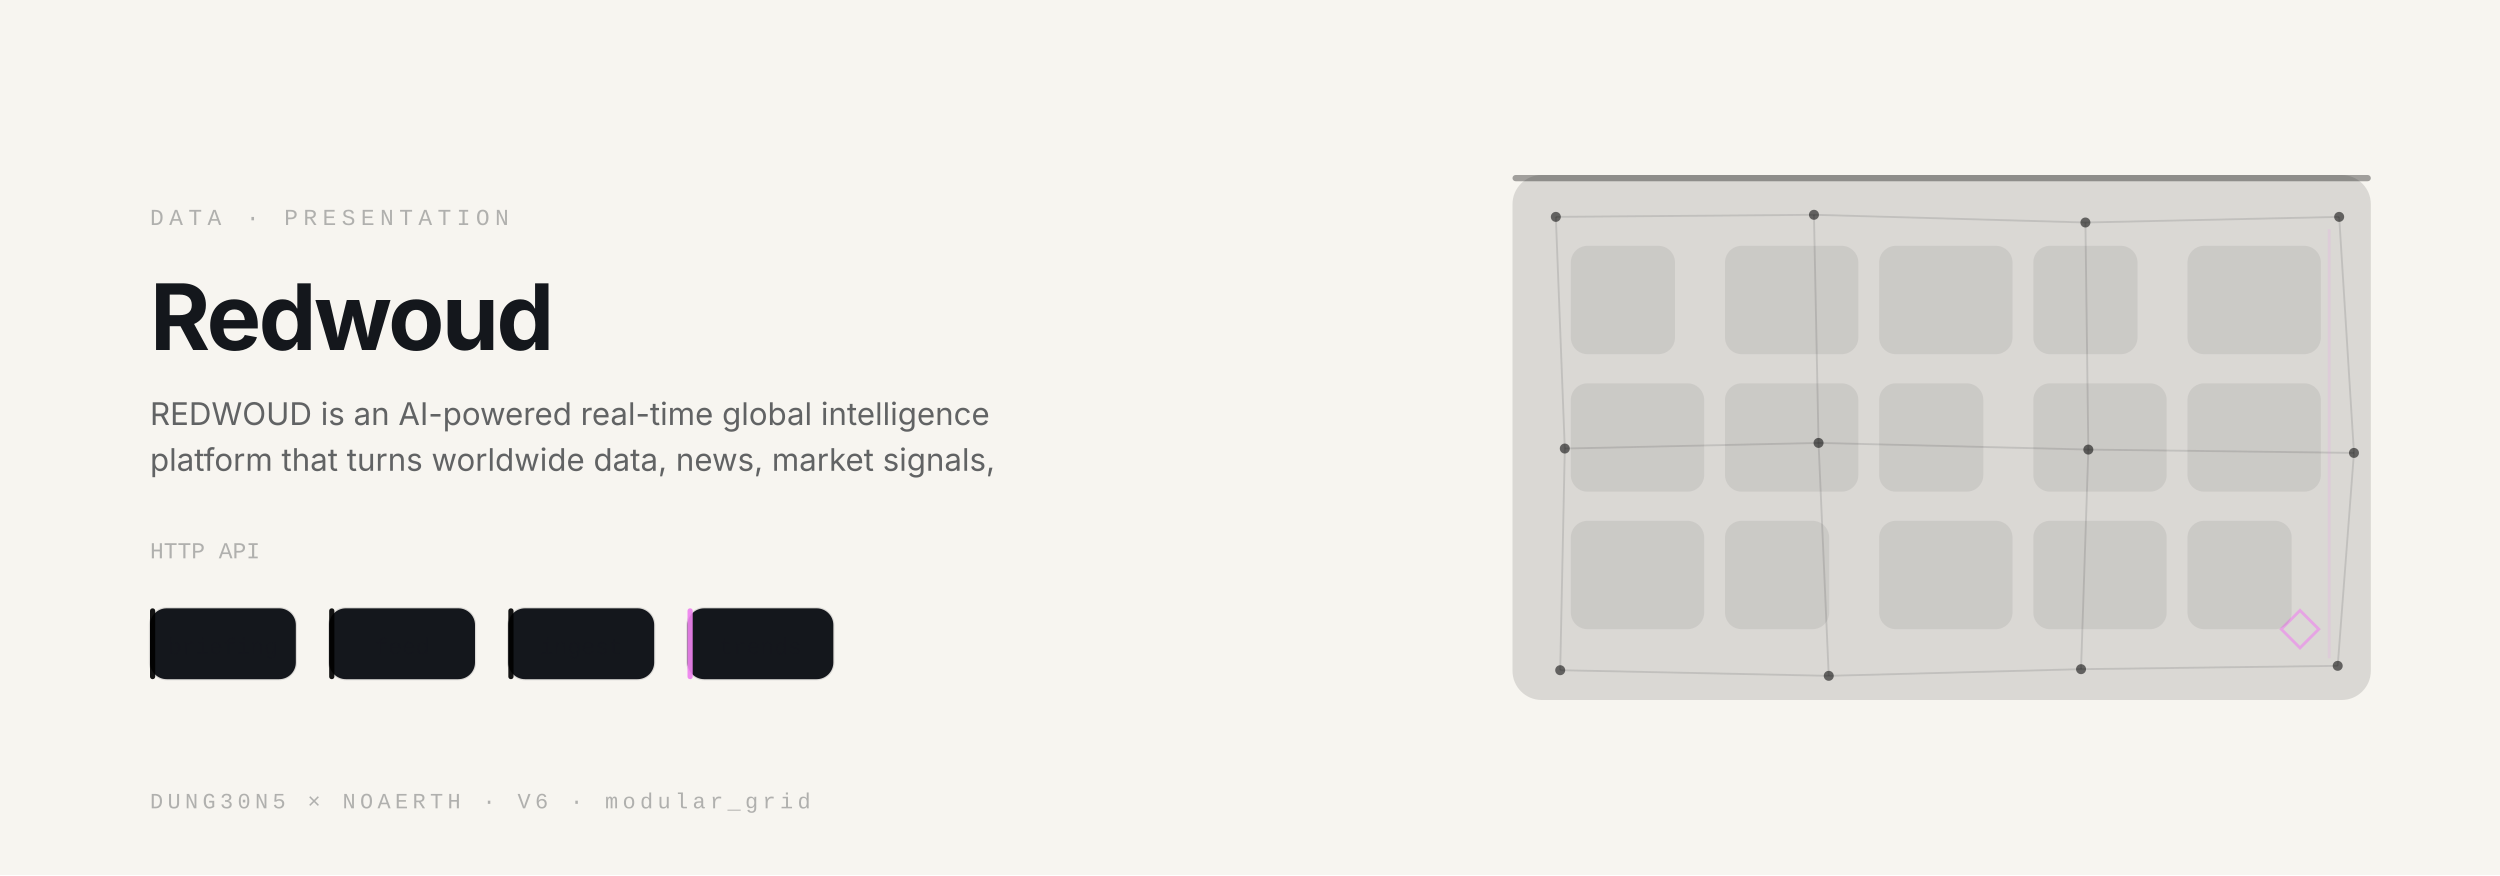
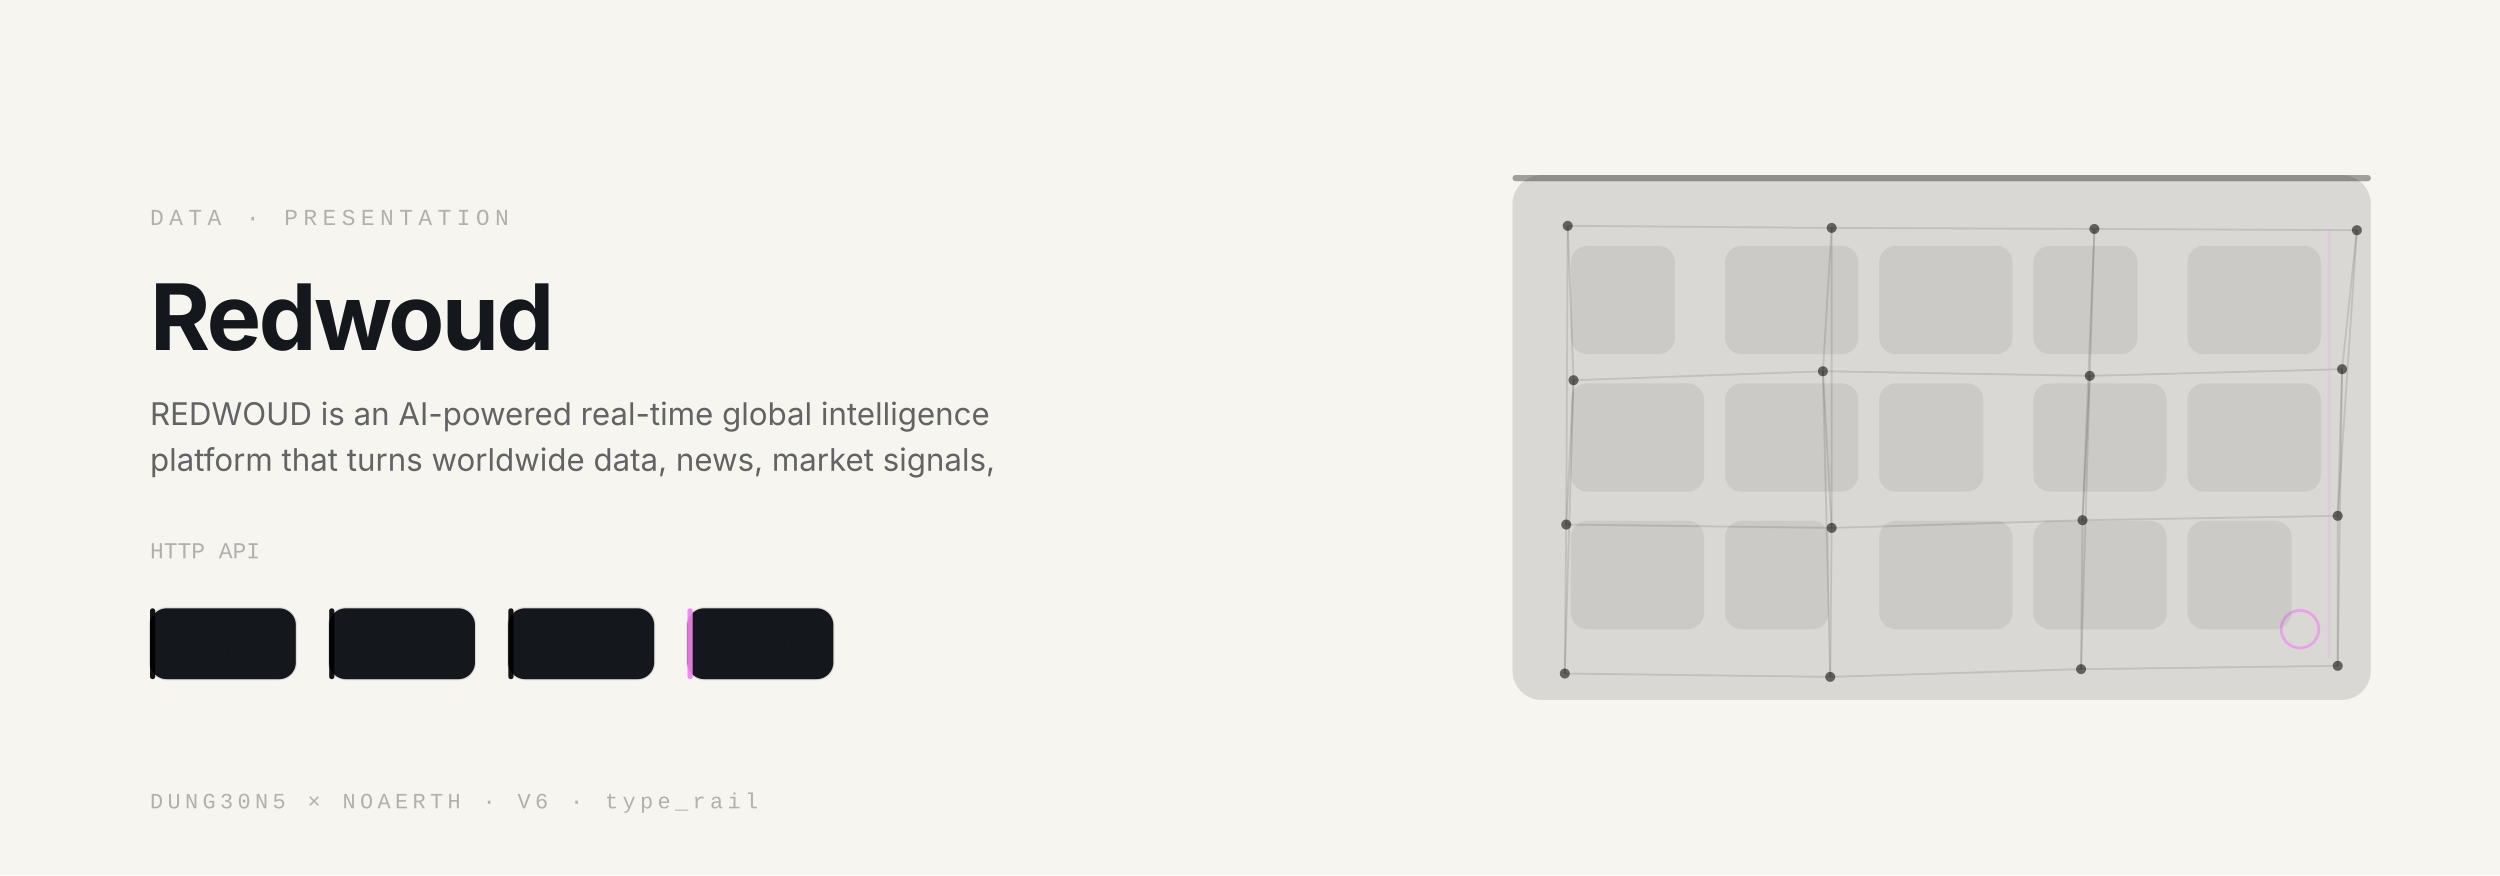
<svg xmlns="http://www.w3.org/2000/svg" viewBox="0 0 1200 420" width="1200" height="420" role="img" aria-label="Redwoud: a composed grid assembles and a sweep resolves it">
  <rect width="1200" height="420" fill="#f7f5f0" />
  <text x="72" y="108" font-family="ui-monospace, SFMono-Regular, Menlo, Monaco, Consolas, 'Liberation Mono', monospace" font-size="11" letter-spacing="2.6" fill="#14171c4f">DATA · PRESENTATION</text>
  <text x="72" y="168" font-family="-apple-system, BlinkMacSystemFont, 'Segoe UI', Inter, Helvetica, Arial, sans-serif" font-size="44" font-weight="660" letter-spacing="-1.2" fill="#14171c">Redwoud</text>
  <text x="72" y="204" font-family="-apple-system, BlinkMacSystemFont, 'Segoe UI', Inter, Helvetica, Arial, sans-serif" font-size="15" fill="#14171ca8">REDWOUD is an AI-powered real-time global intelligence</text>
  <text x="72" y="226" font-family="-apple-system, BlinkMacSystemFont, 'Segoe UI', Inter, Helvetica, Arial, sans-serif" font-size="15" fill="#14171ca8">platform that turns worldwide data, news, market signals,</text>
  <text x="72" y="268" font-family="ui-monospace, SFMono-Regular, Menlo, Monaco, Consolas, 'Liberation Mono', monospace" font-size="11" fill="#14171c4f">HTTP API</text>
  <rect x="72.0" y="292.0" width="70.0" height="34.0" rx="8" fill="#14171c" stroke="#14171c1f" stroke-width="1.1" />
  <rect x="72.0" y="292.0" width="2.5" height="34.0" rx="1.2" fill="mint" opacity="0.92" />
  <text x="107.0" y="314" font-family="ui-monospace, SFMono-Regular, Menlo, Monaco, Consolas, 'Liberation Mono', monospace" font-size="11" fill="#14171c" fill-opacity="0.82" text-anchor="middle">briefing</text>
  <rect x="158.0" y="292.0" width="70.0" height="34.0" rx="8" fill="#14171c" stroke="#14171c1f" stroke-width="1.1" />
  <rect x="158.0" y="292.0" width="2.5" height="34.0" rx="1.2" fill="mint" opacity="0.92" />
  <text x="193.0" y="314" font-family="ui-monospace, SFMono-Regular, Menlo, Monaco, Consolas, 'Liberation Mono', monospace" font-size="11" fill="#14171c" fill-opacity="0.82" text-anchor="middle">feed</text>
  <rect x="244.0" y="292.0" width="70.0" height="34.0" rx="8" fill="#14171c" stroke="#14171c1f" stroke-width="1.1" />
  <rect x="244.0" y="292.0" width="2.5" height="34.0" rx="1.2" fill="mint" opacity="0.92" />
  <text x="279.0" y="314" font-family="ui-monospace, SFMono-Regular, Menlo, Monaco, Consolas, 'Liberation Mono', monospace" font-size="11" fill="#14171c" fill-opacity="0.82" text-anchor="middle">ingest</text>
  <rect x="330.0" y="292.0" width="70.0" height="34.0" rx="8" fill="#14171c" stroke="#14171c1f" stroke-width="1.1" />
  <rect x="330.0" y="292.0" width="2.5" height="34.0" rx="1.2" fill="violet" opacity="0.92" />
  <text x="365.0" y="314" font-family="ui-monospace, SFMono-Regular, Menlo, Monaco, Consolas, 'Liberation Mono', monospace" font-size="11" fill="#14171c" fill-opacity="0.82" text-anchor="middle">trends</text>
  <rect x="726.0" y="84.0" width="412.0" height="252.0" rx="14" fill="mint" fill-opacity="0.12" />
  <rect x="729.0" y="87.0" width="406.0" height="246.0" rx="12" fill="none" stroke="mint" stroke-width="1" stroke-opacity="0.18" />
-   <line x1="746.8" y1="104.1" x2="870.7" y2="103.1" stroke="#14171c1f" stroke-width="0.9" />
-   <line x1="746.8" y1="104.1" x2="751.1" y2="215.3" stroke="#14171c1f" stroke-width="0.9" />
-   <line x1="870.7" y1="103.1" x2="1001.0" y2="106.8" stroke="#14171c1f" stroke-width="0.9" />
-   <line x1="870.7" y1="103.1" x2="872.9" y2="212.6" stroke="#14171c1f" stroke-width="0.9" />
-   <line x1="1001.0" y1="106.8" x2="1122.8" y2="104.1" stroke="#14171c1f" stroke-width="0.9" />
-   <line x1="1001.0" y1="106.8" x2="1002.4" y2="215.8" stroke="#14171c1f" stroke-width="0.9" />
-   <line x1="1122.8" y1="104.1" x2="1129.9" y2="217.4" stroke="#14171c1f" stroke-width="0.9" />
-   <line x1="751.1" y1="215.3" x2="872.9" y2="212.6" stroke="#14171c1f" stroke-width="0.9" />
-   <line x1="751.1" y1="215.3" x2="748.9" y2="321.7" stroke="#14171c1f" stroke-width="0.9" />
-   <line x1="872.9" y1="212.6" x2="1002.4" y2="215.8" stroke="#14171c1f" stroke-width="0.9" />
-   <line x1="872.9" y1="212.6" x2="877.8" y2="324.4" stroke="#14171c1f" stroke-width="0.9" />
-   <line x1="1002.4" y1="215.8" x2="1129.9" y2="217.4" stroke="#14171c1f" stroke-width="0.9" />
-   <line x1="1002.4" y1="215.8" x2="998.9" y2="321.2" stroke="#14171c1f" stroke-width="0.9" />
-   <line x1="1129.9" y1="217.4" x2="1122.1" y2="319.6" stroke="#14171c1f" stroke-width="0.9" />
-   <line x1="748.9" y1="321.7" x2="877.8" y2="324.4" stroke="#14171c1f" stroke-width="0.9" />
-   <line x1="877.8" y1="324.4" x2="998.9" y2="321.2" stroke="#14171c1f" stroke-width="0.9" />
+   <line x1="752.5" y1="108.4" x2="879.2" y2="109.4" stroke="#14171c1f" stroke-width="0.9" />
+   <line x1="752.5" y1="108.4" x2="755.3" y2="182.5" stroke="#14171c1f" stroke-width="0.9" />
+   <line x1="752.5" y1="108.4" x2="751.8" y2="251.8" stroke="#14171c1f" stroke-width="0.9" />
+   <line x1="879.2" y1="109.4" x2="1005.3" y2="109.9" stroke="#14171c1f" stroke-width="0.9" />
+   <line x1="879.2" y1="109.4" x2="875.0" y2="178.2" stroke="#14171c1f" stroke-width="0.9" />
+   <line x1="879.2" y1="109.4" x2="879.2" y2="253.4" stroke="#14171c1f" stroke-width="0.9" />
+   <line x1="1005.3" y1="109.9" x2="1131.3" y2="110.5" stroke="#14171c1f" stroke-width="0.9" />
+   <line x1="1005.3" y1="109.9" x2="1003.1" y2="180.4" stroke="#14171c1f" stroke-width="0.9" />
+   <line x1="1005.3" y1="109.9" x2="999.6" y2="249.7" stroke="#14171c1f" stroke-width="0.9" />
+   <line x1="1131.3" y1="110.5" x2="1124.2" y2="177.2" stroke="#14171c1f" stroke-width="0.9" />
+   <line x1="1131.3" y1="110.5" x2="1122.1" y2="247.6" stroke="#14171c1f" stroke-width="0.9" />
+   <line x1="755.3" y1="182.5" x2="875.0" y2="178.2" stroke="#14171c1f" stroke-width="0.9" />
+   <line x1="755.3" y1="182.5" x2="751.8" y2="251.8" stroke="#14171c1f" stroke-width="0.9" />
+   <line x1="755.3" y1="182.5" x2="751.1" y2="323.3" stroke="#14171c1f" stroke-width="0.9" />
+   <line x1="875.0" y1="178.2" x2="1003.1" y2="180.4" stroke="#14171c1f" stroke-width="0.9" />
+   <line x1="875.0" y1="178.2" x2="879.2" y2="253.4" stroke="#14171c1f" stroke-width="0.9" />
+   <line x1="875.0" y1="178.2" x2="878.5" y2="324.9" stroke="#14171c1f" stroke-width="0.9" />
+   <line x1="1003.1" y1="180.4" x2="1124.2" y2="177.2" stroke="#14171c1f" stroke-width="0.9" />
+   <line x1="1003.1" y1="180.4" x2="999.6" y2="249.7" stroke="#14171c1f" stroke-width="0.9" />
+   <line x1="1003.1" y1="180.4" x2="998.9" y2="321.2" stroke="#14171c1f" stroke-width="0.9" />
+   <line x1="1124.2" y1="177.2" x2="1122.1" y2="247.6" stroke="#14171c1f" stroke-width="0.9" />
+   <line x1="1124.2" y1="177.2" x2="1122.1" y2="319.6" stroke="#14171c1f" stroke-width="0.9" />
+   <line x1="751.8" y1="251.8" x2="879.2" y2="253.4" stroke="#14171c1f" stroke-width="0.9" />
+   <line x1="751.8" y1="251.8" x2="751.1" y2="323.3" stroke="#14171c1f" stroke-width="0.9" />
+   <line x1="879.2" y1="253.4" x2="999.6" y2="249.7" stroke="#14171c1f" stroke-width="0.9" />
+   <line x1="879.2" y1="253.4" x2="878.5" y2="324.9" stroke="#14171c1f" stroke-width="0.9" />
+   <line x1="999.6" y1="249.7" x2="1122.1" y2="247.6" stroke="#14171c1f" stroke-width="0.9" />
+   <line x1="999.6" y1="249.7" x2="998.9" y2="321.2" stroke="#14171c1f" stroke-width="0.9" />
+   <line x1="1122.1" y1="247.6" x2="1122.1" y2="319.6" stroke="#14171c1f" stroke-width="0.9" />
+   <line x1="751.1" y1="323.3" x2="878.5" y2="324.9" stroke="#14171c1f" stroke-width="0.9" />
+   <line x1="878.5" y1="324.9" x2="998.9" y2="321.2" stroke="#14171c1f" stroke-width="0.9" />
  <line x1="998.9" y1="321.2" x2="1122.1" y2="319.6" stroke="#14171c1f" stroke-width="0.9" />
-   <circle cx="746.8" cy="104.1" r="2.4" fill="mint" opacity="0.55" />
-   <circle cx="870.7" cy="103.1" r="2.4" fill="mint" opacity="0.55" />
-   <circle cx="1001.0" cy="106.8" r="2.4" fill="mint" opacity="0.55" />
-   <circle cx="1122.8" cy="104.1" r="2.4" fill="mint" opacity="0.55" />
-   <circle cx="751.1" cy="215.3" r="2.4" fill="mint" opacity="0.55" />
-   <circle cx="872.9" cy="212.6" r="2.4" fill="mint" opacity="0.55" />
-   <circle cx="1002.4" cy="215.8" r="2.4" fill="mint" opacity="0.55" />
-   <circle cx="1129.9" cy="217.4" r="2.4" fill="mint" opacity="0.55" />
-   <circle cx="748.9" cy="321.7" r="2.4" fill="mint" opacity="0.55" />
-   <circle cx="877.8" cy="324.4" r="2.4" fill="mint" opacity="0.55" />
+   <circle cx="752.5" cy="108.4" r="2.4" fill="mint" opacity="0.55" />
+   <circle cx="879.2" cy="109.4" r="2.4" fill="mint" opacity="0.55" />
+   <circle cx="1005.3" cy="109.9" r="2.4" fill="mint" opacity="0.55" />
+   <circle cx="1131.3" cy="110.5" r="2.4" fill="mint" opacity="0.55" />
+   <circle cx="755.3" cy="182.5" r="2.4" fill="mint" opacity="0.55" />
+   <circle cx="875.0" cy="178.2" r="2.4" fill="mint" opacity="0.55" />
+   <circle cx="1003.1" cy="180.4" r="2.4" fill="mint" opacity="0.55" />
+   <circle cx="1124.2" cy="177.2" r="2.4" fill="mint" opacity="0.55" />
+   <circle cx="751.8" cy="251.8" r="2.4" fill="mint" opacity="0.55" />
+   <circle cx="879.2" cy="253.4" r="2.4" fill="mint" opacity="0.55" />
+   <circle cx="999.6" cy="249.7" r="2.4" fill="mint" opacity="0.55" />
+   <circle cx="1122.1" cy="247.6" r="2.4" fill="mint" opacity="0.55" />
+   <circle cx="751.1" cy="323.3" r="2.4" fill="mint" opacity="0.55" />
+   <circle cx="878.5" cy="324.9" r="2.4" fill="mint" opacity="0.55" />
  <circle cx="998.9" cy="321.2" r="2.4" fill="mint" opacity="0.55" />
  <circle cx="1122.1" cy="319.6" r="2.4" fill="mint" opacity="0.55" />
  <rect x="726.0" y="84.0" width="412.0" height="3" rx="1.5" fill="mint" opacity="0.35" />
-   <path d="M1095.0 302.0 l9 -9 l9 9 l-9 9 z" fill="none" stroke="violet" stroke-width="1.4" opacity="0.6" />
+   <circle cx="1104.0" cy="302.0" r="9" fill="none" stroke="violet" stroke-width="1.4" opacity="0.6" />
  <rect x="754" y="118" width="50" height="52" rx="8" fill="mint" fill-opacity="0.08" stroke="mint" stroke-width="1" stroke-opacity="0.4" opacity="0.85" />
  <rect x="828" y="118" width="64" height="52" rx="8" fill="mint" fill-opacity="0.08" stroke="mint" stroke-width="1" stroke-opacity="0.4" opacity="0.85" />
  <rect x="902" y="118" width="64" height="52" rx="8" fill="mint" fill-opacity="0.08" stroke="mint" stroke-width="1" stroke-opacity="0.4" opacity="0.85" />
  <rect x="976" y="118" width="50" height="52" rx="8" fill="mint" fill-opacity="0.08" stroke="mint" stroke-width="1" stroke-opacity="0.4" opacity="0.85" />
  <rect x="1050" y="118" width="64" height="52" rx="8" fill="mint" fill-opacity="0.08" stroke="mint" stroke-width="1" stroke-opacity="0.4" opacity="0.85" />
  <rect x="754" y="184" width="64" height="52" rx="8" fill="mint" fill-opacity="0.08" stroke="mint" stroke-width="1" stroke-opacity="0.4" opacity="0.85" />
  <rect x="828" y="184" width="64" height="52" rx="8" fill="mint" fill-opacity="0.08" stroke="mint" stroke-width="1" stroke-opacity="0.4" opacity="0.85" />
  <rect x="902" y="184" width="50" height="52" rx="8" fill="mint" fill-opacity="0.08" stroke="mint" stroke-width="1" stroke-opacity="0.4" opacity="0.85" />
  <rect x="976" y="184" width="64" height="52" rx="8" fill="mint" fill-opacity="0.08" stroke="mint" stroke-width="1" stroke-opacity="0.4" opacity="0.85" />
  <rect x="1050" y="184" width="64" height="52" rx="8" fill="mint" fill-opacity="0.08" stroke="mint" stroke-width="1" stroke-opacity="0.4" opacity="0.85" />
  <rect x="754" y="250" width="64" height="52" rx="8" fill="mint" fill-opacity="0.08" stroke="mint" stroke-width="1" stroke-opacity="0.4" opacity="0.85" />
  <rect x="828" y="250" width="50" height="52" rx="8" fill="mint" fill-opacity="0.08" stroke="mint" stroke-width="1" stroke-opacity="0.4" opacity="0.85" />
  <rect x="902" y="250" width="64" height="52" rx="8" fill="mint" fill-opacity="0.08" stroke="mint" stroke-width="1" stroke-opacity="0.4" opacity="0.85" />
  <rect x="976" y="250" width="64" height="52" rx="8" fill="mint" fill-opacity="0.08" stroke="mint" stroke-width="1" stroke-opacity="0.4" opacity="0.85" />
  <rect x="1050" y="250" width="50" height="52" rx="8" fill="mint" fill-opacity="0.08" stroke="mint" stroke-width="1" stroke-opacity="0.4" opacity="0.85" />
  <line x1="1118" y1="110" x2="1118" y2="316" stroke="violet" stroke-width="1.4" opacity="0.14" />
-   <text x="72" y="388" font-family="ui-monospace, SFMono-Regular, Menlo, Monaco, Consolas, 'Liberation Mono', monospace" font-size="10.5" letter-spacing="2.1" fill="#14171c4f">DUNG30N5 × NOAERTH · V6 · modular_grid</text>
+   <text x="72" y="388" font-family="ui-monospace, SFMono-Regular, Menlo, Monaco, Consolas, 'Liberation Mono', monospace" font-size="10.5" letter-spacing="2.1" fill="#14171c4f">DUNG30N5 × NOAERTH · V6 · type_rail</text>
</svg>
